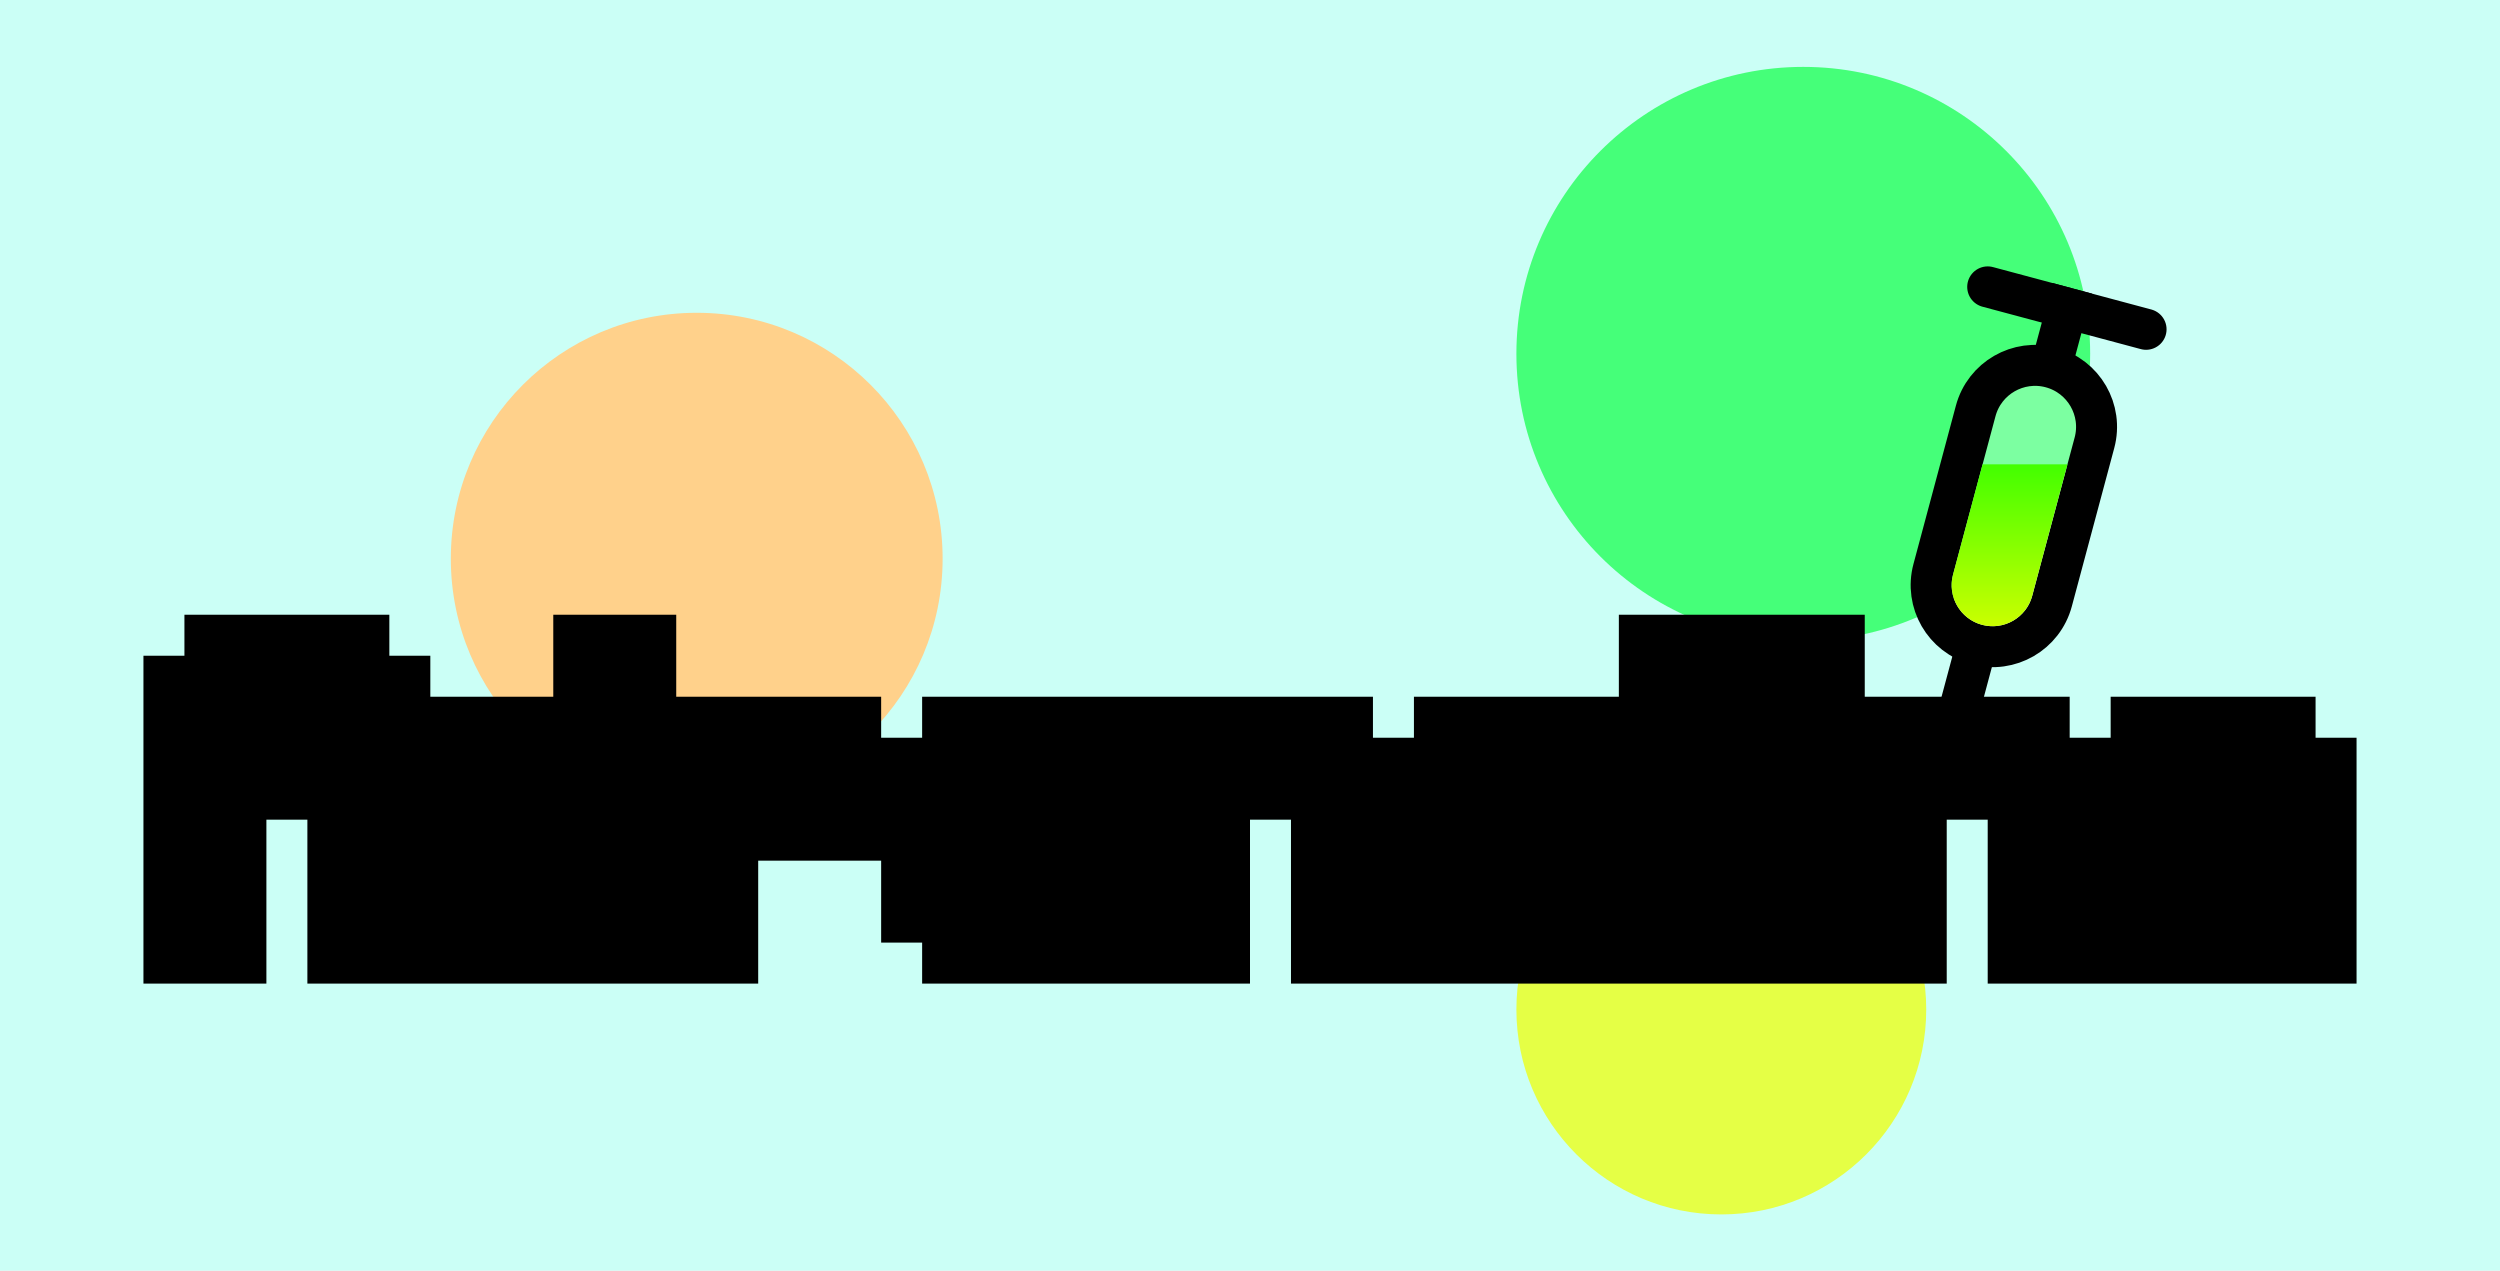
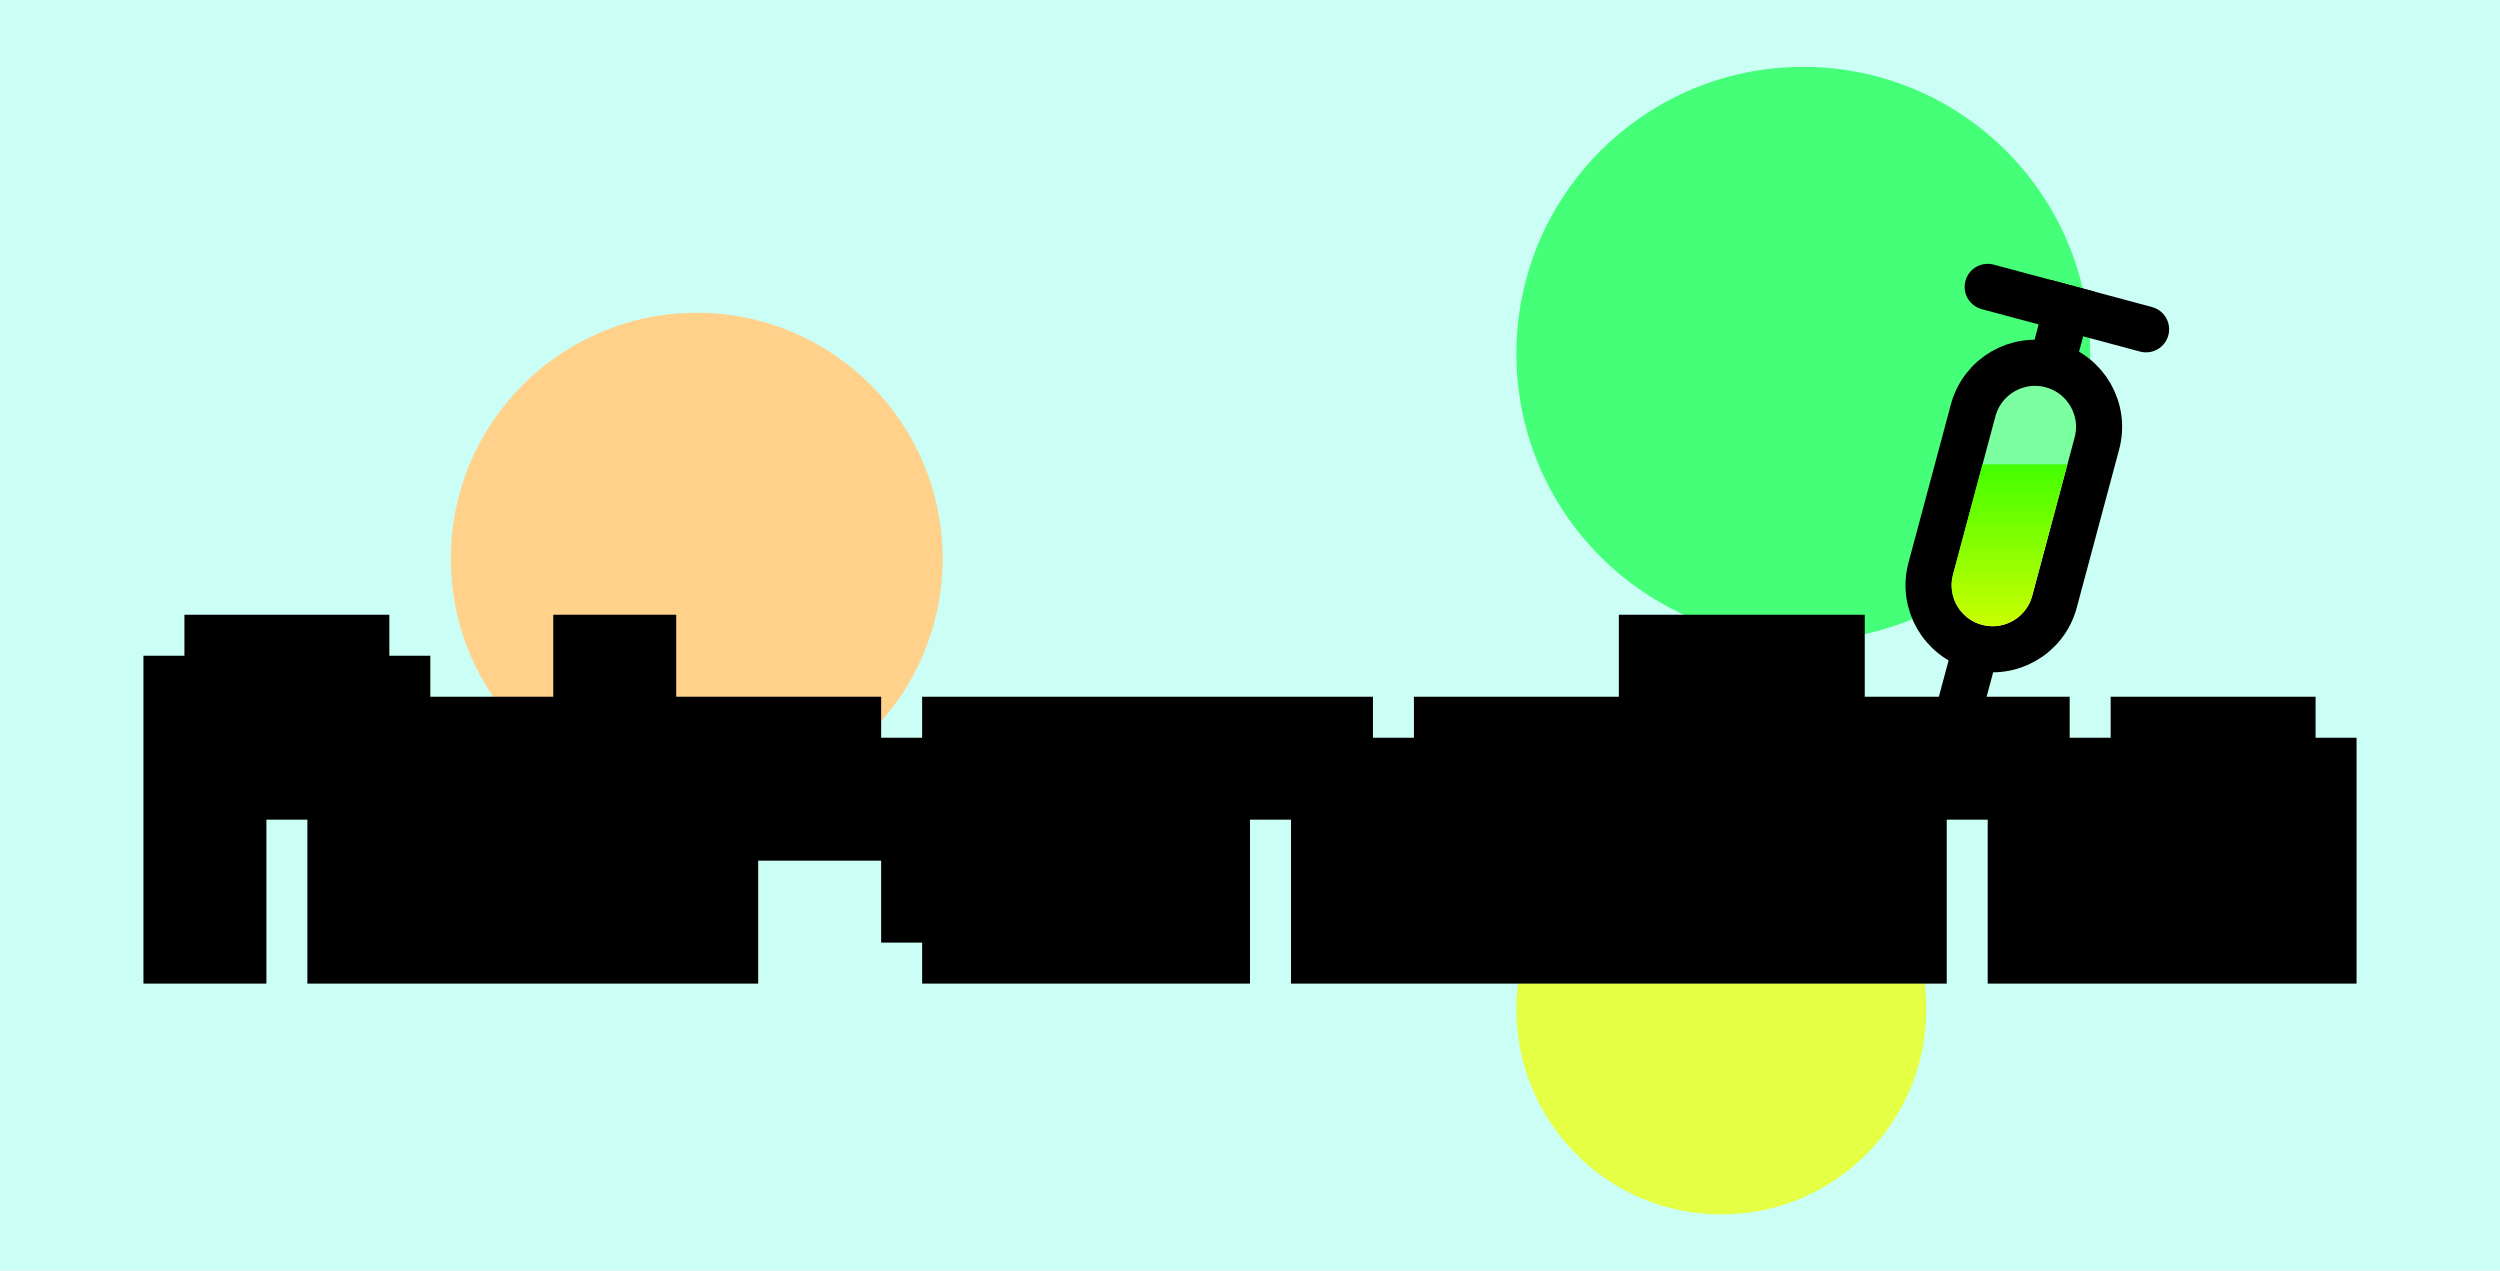
<svg xmlns="http://www.w3.org/2000/svg" width="61" height="31" viewBox="0 0 61 31" fill="none">
  <rect width="61" height="31" fill="#CBFFF6" />
  <circle cx="42" cy="24.632" r="5" fill="#E5FF45" />
  <circle cx="44" cy="8.632" r="7" fill="#45FF79" />
  <circle cx="17" cy="13.632" r="6" fill="#FFD18B" />
  <g clip-path="url(#clip0_1_25)">
-     <rect x="48.595" y="8.578" width="3" height="7" rx="1.5" transform="rotate(15 48.5947 8.5783)" fill="white" fill-opacity="0.3" stroke="black" />
-     <path d="M48.585 16.34L48.715 15.857L47.749 15.599L47.62 16.082L48.585 16.34ZM47.102 18.013C47.03 18.28 47.189 18.554 47.455 18.626C47.722 18.697 47.996 18.539 48.068 18.272L47.102 18.013ZM47.62 16.082L47.102 18.013L48.068 18.272L48.585 16.34L47.62 16.082Z" fill="black" />
-     <path d="M50.432 7.518L50.173 8.484" stroke="black" stroke-linecap="square" />
-     <path d="M52.364 8.035L48.5 7" stroke="black" stroke-linecap="round" />
+     <rect x="48.55" y="8.502" width="3.125" height="7.125" rx="1.562" transform="rotate(15 48.5505 8.50175)" fill="white" fill-opacity="0.3" stroke="black" stroke-width="1.125" />
+     <path d="M48.646 16.357L48.791 15.813L47.705 15.522L47.559 16.065L48.646 16.357ZM47.041 17.997C46.961 18.297 47.139 18.606 47.439 18.686C47.739 18.767 48.048 18.588 48.128 18.288L47.041 17.997ZM47.559 16.065L47.041 17.997L48.128 18.288L48.646 16.357L47.559 16.065Z" fill="black" />
+     <path d="M50.432 7.518L50.173 8.484" stroke="black" stroke-width="1.125" stroke-linecap="square" />
+     <path d="M52.364 8.035L48.5 7" stroke="black" stroke-width="1.125" stroke-linecap="round" />
    <mask id="mask0_1_25" style="mask-type:alpha" maskUnits="userSpaceOnUse" x="47" y="9" width="4" height="7">
      <rect x="48.948" y="9.191" width="2" height="6" rx="1" transform="rotate(15 48.9483 9.19067)" fill="white" />
    </mask>
    <g mask="url(#mask0_1_25)">
      <rect x="44.008" y="11.33" width="10" height="4" fill="url(#paint0_linear_1_25)" />
    </g>
    <path d="M4.5 23V17H5.5V18H8.5V17H9.5V23H8.5V19H5.5V23H4.5ZM5.5 17V16H8.5V17H5.5ZM10.5 22V19H11.5V22H10.5ZM11.5 19V18H13.5V19H11.5ZM11.5 23V22H14.5V20H13.5V19H14.5V16H15.5V23H11.5ZM20.5 20V19H21.5V20H20.5ZM16.5 23V18H17.5V19H18.5V20H17.5V23H16.5ZM18.5 19V18H20.5V19H18.5ZM23.5 23V22H27.5V23H23.5ZM22.5 22V19H23.5V20H26.5V19H27.5V21H23.5V22H22.5ZM23.5 19V18H26.5V19H23.5ZM32.5 23V19H33.5V23H32.5ZM28.5 23V18H32.5V19H29.5V23H28.5ZM34.5 22V21H35.5V22H34.5ZM35.5 23V22H38.5V21H35.5V20H38.5V19H39.5V23H35.5ZM35.5 19V18H38.5V19H35.5ZM41.5 23V22H42.5V23H41.5ZM40.5 22V16H41.5V22H40.5ZM43.5 23V18H44.5V23H43.5ZM43.5 17V16H44.5V17H43.5ZM49.5 23V19H50.5V23H49.5ZM45.5 23V18H49.5V19H46.5V23H45.5ZM52.5 23V22H56.5V23H52.5ZM51.5 22V19H52.5V20H55.5V19H56.5V21H52.5V22H51.5ZM52.5 19V18H55.5V19H52.5Z" fill="url(#paint1_linear_1_25)" />
    <path d="M4.5 23H3.5V24H4.5V23ZM4.5 17V16H3.5V17H4.5ZM5.5 17H6.5V16H5.5V17ZM5.5 18H4.5V19H5.5V18ZM8.5 18V19H9.5V18H8.5ZM8.5 17V16H7.5V17H8.5ZM9.5 17H10.5V16H9.5V17ZM9.5 23V24H10.5V23H9.5ZM8.5 23H7.5V24H8.5V23ZM8.5 19H9.5V18H8.5V19ZM5.5 19V18H4.5V19H5.5ZM5.5 23V24H6.5V23H5.5ZM5.5 17H4.5V18H5.5V17ZM5.5 16V15H4.5V16H5.5ZM8.5 16H9.5V15H8.5V16ZM8.5 17V18H9.5V17H8.5ZM5.5 23V17H3.5V23H5.5ZM4.5 18H5.5V16H4.5V18ZM4.5 17V18H6.5V17H4.5ZM5.5 19H8.5V17H5.5V19ZM9.5 18V17H7.5V18H9.5ZM8.5 18H9.5V16H8.5V18ZM8.5 17V23H10.5V17H8.5ZM9.5 22H8.5V24H9.5V22ZM9.5 23V19H7.5V23H9.5ZM8.5 18H5.5V20H8.5V18ZM4.5 19V23H6.5V19H4.5ZM5.5 22H4.5V24H5.5V22ZM6.5 17V16H4.5V17H6.5ZM5.5 17H8.5V15H5.5V17ZM7.5 16V17H9.5V16H7.5ZM8.5 16H5.5V18H8.5V16ZM10.5 22H9.5V23H10.5V22ZM10.5 19V18H9.5V19H10.5ZM11.5 19H12.5V18H11.5V19ZM11.5 22V23H12.5V22H11.5ZM11.5 19H10.5V20H11.5V19ZM11.5 18V17H10.5V18H11.5ZM13.5 18H14.5V17H13.5V18ZM13.5 19V20H14.5V19H13.5ZM11.5 23H10.5V24H11.5V23ZM11.5 22V21H10.5V22H11.5ZM14.5 22V23H15.5V22H14.5ZM14.5 20H15.5V19H14.5V20ZM13.5 20H12.5V21H13.5V20ZM13.5 19V18H12.5V19H13.5ZM14.5 19V20H15.5V19H14.5ZM14.5 16V15H13.5V16H14.5ZM15.5 16H16.5V15H15.5V16ZM15.5 23V24H16.5V23H15.5ZM11.5 22V19H9.5V22H11.5ZM10.5 20H11.5V18H10.5V20ZM10.5 19V22H12.5V19H10.5ZM11.5 21H10.5V23H11.5V21ZM12.5 19V18H10.5V19H12.5ZM11.5 19H13.5V17H11.5V19ZM12.5 18V19H14.5V18H12.5ZM13.5 18H11.5V20H13.5V18ZM12.5 23V22H10.5V23H12.5ZM11.5 23H14.5V21H11.5V23ZM15.5 22V20H13.5V22H15.5ZM14.5 19H13.5V21H14.5V19ZM14.5 20V19H12.5V20H14.5ZM13.5 20H14.5V18H13.5V20ZM15.5 19V16H13.5V19H15.5ZM14.5 17H15.5V15H14.5V17ZM14.5 16V23H16.5V16H14.5ZM15.5 22H11.5V24H15.5V22ZM20.5 20H19.5V21H20.5V20ZM20.5 19V18H19.5V19H20.5ZM21.5 19H22.5V18H21.5V19ZM21.5 20V21H22.5V20H21.5ZM16.5 23H15.5V24H16.5V23ZM16.5 18V17H15.5V18H16.5ZM17.5 18H18.5V17H17.5V18ZM17.5 19H16.5V20H17.5V19ZM18.5 19H19.5V18H18.5V19ZM18.5 20V21H19.5V20H18.5ZM17.5 20V19H16.5V20H17.5ZM17.5 23V24H18.5V23H17.5ZM18.5 19H17.5V20H18.5V19ZM18.5 18V17H17.5V18H18.5ZM20.5 18H21.5V17H20.5V18ZM20.5 19V20H21.5V19H20.5ZM21.5 20V19H19.5V20H21.5ZM20.5 20H21.5V18H20.5V20ZM20.5 19V20H22.5V19H20.5ZM21.5 19H20.5V21H21.5V19ZM17.5 23V18H15.5V23H17.5ZM16.5 19H17.5V17H16.5V19ZM16.5 18V19H18.5V18H16.5ZM17.5 20H18.5V18H17.5V20ZM17.5 19V20H19.5V19H17.5ZM18.5 19H17.5V21H18.5V19ZM16.5 20V23H18.5V20H16.5ZM17.5 22H16.5V24H17.5V22ZM19.5 19V18H17.5V19H19.5ZM18.5 19H20.5V17H18.5V19ZM19.5 18V19H21.5V18H19.5ZM20.5 18H18.5V20H20.5V18ZM23.5 23H22.5V24H23.5V23ZM23.5 22V21H22.5V22H23.5ZM27.5 22H28.5V21H27.5V22ZM27.5 23V24H28.5V23H27.5ZM22.5 22H21.5V23H22.5V22ZM22.5 19V18H21.5V19H22.5ZM23.5 19H24.5V18H23.5V19ZM23.5 20H22.5V21H23.5V20ZM26.5 20V21H27.5V20H26.5ZM26.5 19V18H25.5V19H26.5ZM27.5 19H28.5V18H27.5V19ZM27.5 21V22H28.5V21H27.5ZM23.5 21V20H22.5V21H23.5ZM23.5 22V23H24.5V22H23.5ZM23.5 19H22.5V20H23.5V19ZM23.5 18V17H22.5V18H23.5ZM26.5 18H27.5V17H26.5V18ZM26.5 19V20H27.5V19H26.5ZM24.5 23V22H22.5V23H24.5ZM23.5 23H27.5V21H23.5V23ZM26.5 22V23H28.5V22H26.5ZM27.5 22H23.5V24H27.5V22ZM23.5 22V19H21.5V22H23.5ZM22.5 20H23.5V18H22.5V20ZM22.5 19V20H24.5V19H22.5ZM23.5 21H26.5V19H23.5V21ZM27.5 20V19H25.5V20H27.5ZM26.5 20H27.5V18H26.5V20ZM26.5 19V21H28.5V19H26.5ZM27.5 20H23.5V22H27.5V20ZM22.5 21V22H24.5V21H22.5ZM23.5 21H22.5V23H23.5V21ZM24.5 19V18H22.5V19H24.5ZM23.5 19H26.5V17H23.5V19ZM25.5 18V19H27.5V18H25.5ZM26.5 18H23.5V20H26.5V18ZM32.5 23H31.5V24H32.5V23ZM32.5 19V18H31.5V19H32.5ZM33.5 19H34.5V18H33.5V19ZM33.5 23V24H34.5V23H33.5ZM28.5 23H27.5V24H28.5V23ZM28.5 18V17H27.5V18H28.5ZM32.5 18H33.5V17H32.5V18ZM32.5 19V20H33.5V19H32.5ZM29.5 19V18H28.5V19H29.5ZM29.5 23V24H30.5V23H29.5ZM33.5 23V19H31.5V23H33.5ZM32.5 20H33.5V18H32.5V20ZM32.5 19V23H34.5V19H32.5ZM33.5 22H32.5V24H33.5V22ZM29.5 23V18H27.5V23H29.5ZM28.5 19H32.5V17H28.5V19ZM31.5 18V19H33.5V18H31.5ZM32.5 18H29.5V20H32.5V18ZM28.5 19V23H30.5V19H28.5ZM29.5 22H28.5V24H29.5V22ZM34.5 22H33.5V23H34.5V22ZM34.5 21V20H33.5V21H34.5ZM35.5 21H36.5V20H35.5V21ZM35.5 22V23H36.5V22H35.5ZM35.5 23H34.5V24H35.5V23ZM35.5 22V21H34.5V22H35.5ZM38.5 22V23H39.5V22H38.5ZM38.5 21H39.5V20H38.5V21ZM35.5 21H34.5V22H35.5V21ZM35.5 20V19H34.5V20H35.5ZM38.5 20V21H39.5V20H38.5ZM38.5 19V18H37.5V19H38.5ZM39.5 19H40.5V18H39.5V19ZM39.5 23V24H40.5V23H39.5ZM35.5 19H34.5V20H35.5V19ZM35.5 18V17H34.5V18H35.5ZM38.5 18H39.5V17H38.5V18ZM38.5 19V20H39.5V19H38.5ZM35.5 22V21H33.5V22H35.5ZM34.5 22H35.5V20H34.5V22ZM34.5 21V22H36.5V21H34.5ZM35.5 21H34.5V23H35.5V21ZM36.5 23V22H34.5V23H36.5ZM35.5 23H38.5V21H35.5V23ZM39.5 22V21H37.5V22H39.5ZM38.5 20H35.5V22H38.5V20ZM36.5 21V20H34.5V21H36.5ZM35.5 21H38.5V19H35.5V21ZM39.5 20V19H37.5V20H39.5ZM38.5 20H39.5V18H38.5V20ZM38.5 19V23H40.5V19H38.5ZM39.5 22H35.5V24H39.5V22ZM36.5 19V18H34.5V19H36.5ZM35.5 19H38.5V17H35.5V19ZM37.5 18V19H39.5V18H37.5ZM38.5 18H35.5V20H38.5V18ZM41.5 23H40.5V24H41.5V23ZM41.5 22V21H40.5V22H41.5ZM42.5 22H43.5V21H42.5V22ZM42.5 23V24H43.5V23H42.5ZM40.5 22H39.5V23H40.5V22ZM40.5 16V15H39.5V16H40.5ZM41.5 16H42.5V15H41.5V16ZM41.5 22V23H42.5V22H41.5ZM42.5 23V22H40.5V23H42.5ZM41.5 23H42.5V21H41.5V23ZM41.5 22V23H43.5V22H41.5ZM42.5 22H41.5V24H42.5V22ZM41.5 22V16H39.5V22H41.5ZM40.5 17H41.5V15H40.5V17ZM40.5 16V22H42.5V16H40.5ZM41.5 21H40.5V23H41.5V21ZM43.5 23H42.5V24H43.5V23ZM43.5 18V17H42.5V18H43.5ZM44.5 18H45.5V17H44.5V18ZM44.5 23V24H45.5V23H44.5ZM43.5 17H42.5V18H43.5V17ZM43.5 16V15H42.5V16H43.5ZM44.5 16H45.5V15H44.5V16ZM44.5 17V18H45.5V17H44.5ZM44.5 23V18H42.5V23H44.5ZM43.5 19H44.5V17H43.5V19ZM43.5 18V23H45.5V18H43.5ZM44.5 22H43.5V24H44.5V22ZM44.5 17V16H42.5V17H44.5ZM43.5 17H44.5V15H43.5V17ZM43.5 16V17H45.5V16H43.5ZM44.5 16H43.5V18H44.5V16ZM49.5 23H48.5V24H49.5V23ZM49.5 19V18H48.5V19H49.5ZM50.5 19H51.5V18H50.5V19ZM50.5 23V24H51.5V23H50.5ZM45.5 23H44.5V24H45.5V23ZM45.5 18V17H44.5V18H45.5ZM49.5 18H50.5V17H49.5V18ZM49.5 19V20H50.5V19H49.5ZM46.5 19V18H45.5V19H46.5ZM46.5 23V24H47.5V23H46.5ZM50.5 23V19H48.5V23H50.5ZM49.5 20H50.5V18H49.5V20ZM49.5 19V23H51.5V19H49.5ZM50.5 22H49.5V24H50.5V22ZM46.5 23V18H44.5V23H46.5ZM45.5 19H49.5V17H45.5V19ZM48.5 18V19H50.5V18H48.5ZM49.5 18H46.5V20H49.5V18ZM45.5 19V23H47.5V19H45.5ZM46.5 22H45.5V24H46.5V22ZM52.5 23H51.5V24H52.5V23ZM52.5 22V21H51.5V22H52.5ZM56.5 22H57.5V21H56.5V22ZM56.5 23V24H57.5V23H56.5ZM51.5 22H50.5V23H51.5V22ZM51.5 19V18H50.5V19H51.5ZM52.5 19H53.5V18H52.5V19ZM52.5 20H51.5V21H52.5V20ZM55.5 20V21H56.5V20H55.5ZM55.5 19V18H54.5V19H55.5ZM56.5 19H57.5V18H56.5V19ZM56.5 21V22H57.5V21H56.5ZM52.5 21V20H51.5V21H52.5ZM52.5 22V23H53.5V22H52.5ZM52.5 19H51.5V20H52.5V19ZM52.5 18V17H51.5V18H52.5ZM55.5 18H56.5V17H55.5V18ZM55.5 19V20H56.5V19H55.5ZM53.5 23V22H51.5V23H53.5ZM52.5 23H56.5V21H52.5V23ZM55.5 22V23H57.5V22H55.5ZM56.5 22H52.5V24H56.5V22ZM52.5 22V19H50.5V22H52.5ZM51.5 20H52.5V18H51.5V20ZM51.5 19V20H53.5V19H51.5ZM52.5 21H55.5V19H52.5V21ZM56.5 20V19H54.5V20H56.5ZM55.5 20H56.5V18H55.5V20ZM55.5 19V21H57.5V19H55.5ZM56.5 20H52.5V22H56.5V20ZM51.5 21V22H53.5V21H51.5ZM52.5 21H51.5V23H52.5V21ZM53.5 19V18H51.5V19H53.5ZM52.5 19H55.5V17H52.5V19ZM54.5 18V19H56.5V18H54.5ZM55.5 18H52.5V20H55.5V18Z" fill="black" />
  </g>
  <defs>
    <linearGradient id="paint0_linear_1_25" x1="49.008" y1="11.33" x2="49.008" y2="15.33" gradientUnits="userSpaceOnUse">
      <stop stop-color="#00FF19" />
      <stop offset="0" stop-color="#42FF00" />
      <stop offset="1" stop-color="#CCFF00" />
    </linearGradient>
    <linearGradient id="paint1_linear_1_25" x1="31" y1="15" x2="31" y2="26" gradientUnits="userSpaceOnUse">
      <stop stop-color="#00FF19" />
      <stop offset="1" stop-color="#CCFF00" />
    </linearGradient>
    <clipPath id="clip0_1_25">
      <rect width="54" height="18" fill="white" transform="translate(3.5 6)" />
    </clipPath>
  </defs>
</svg>
